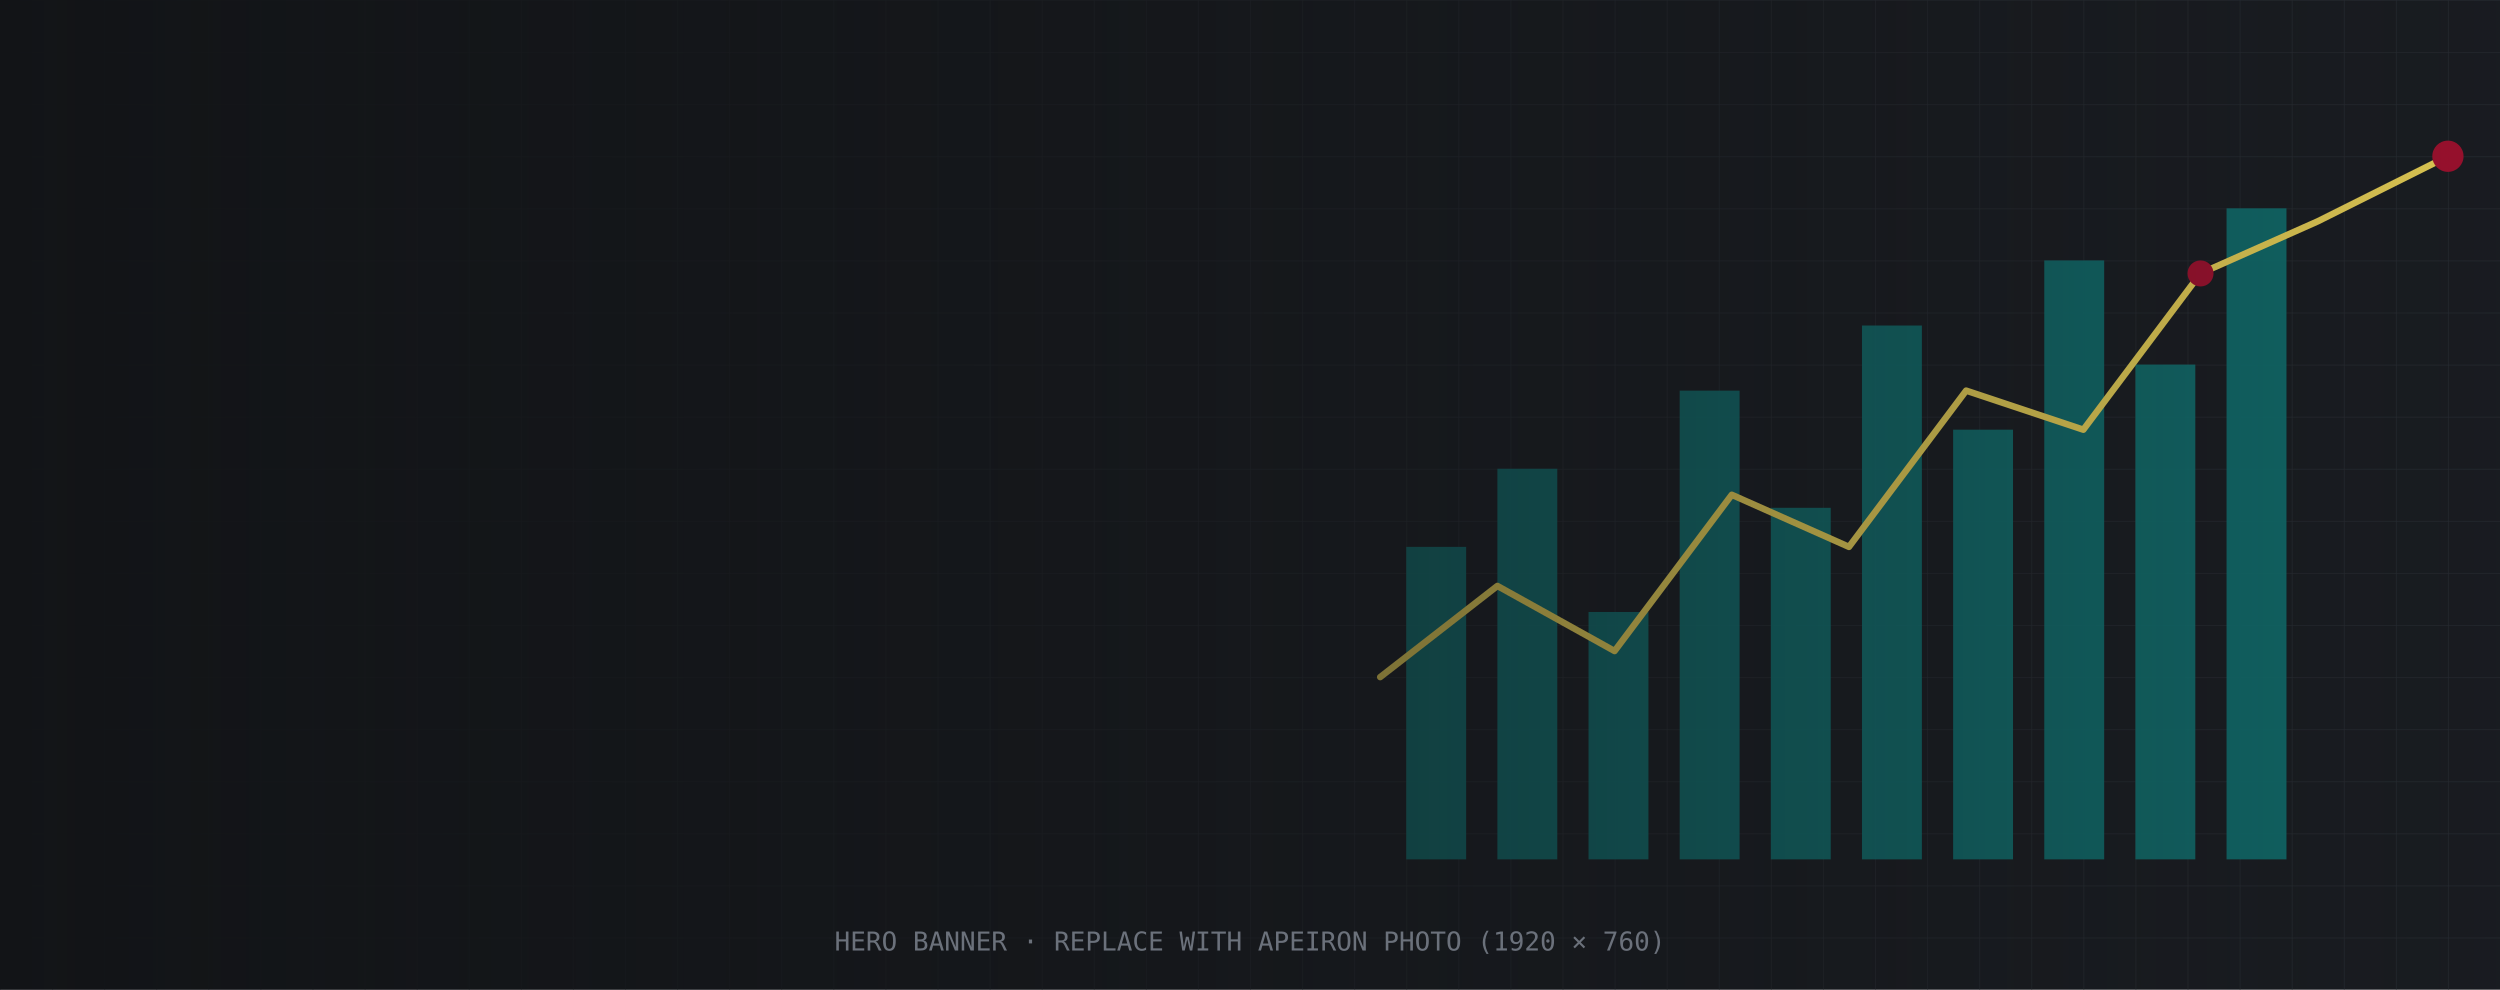
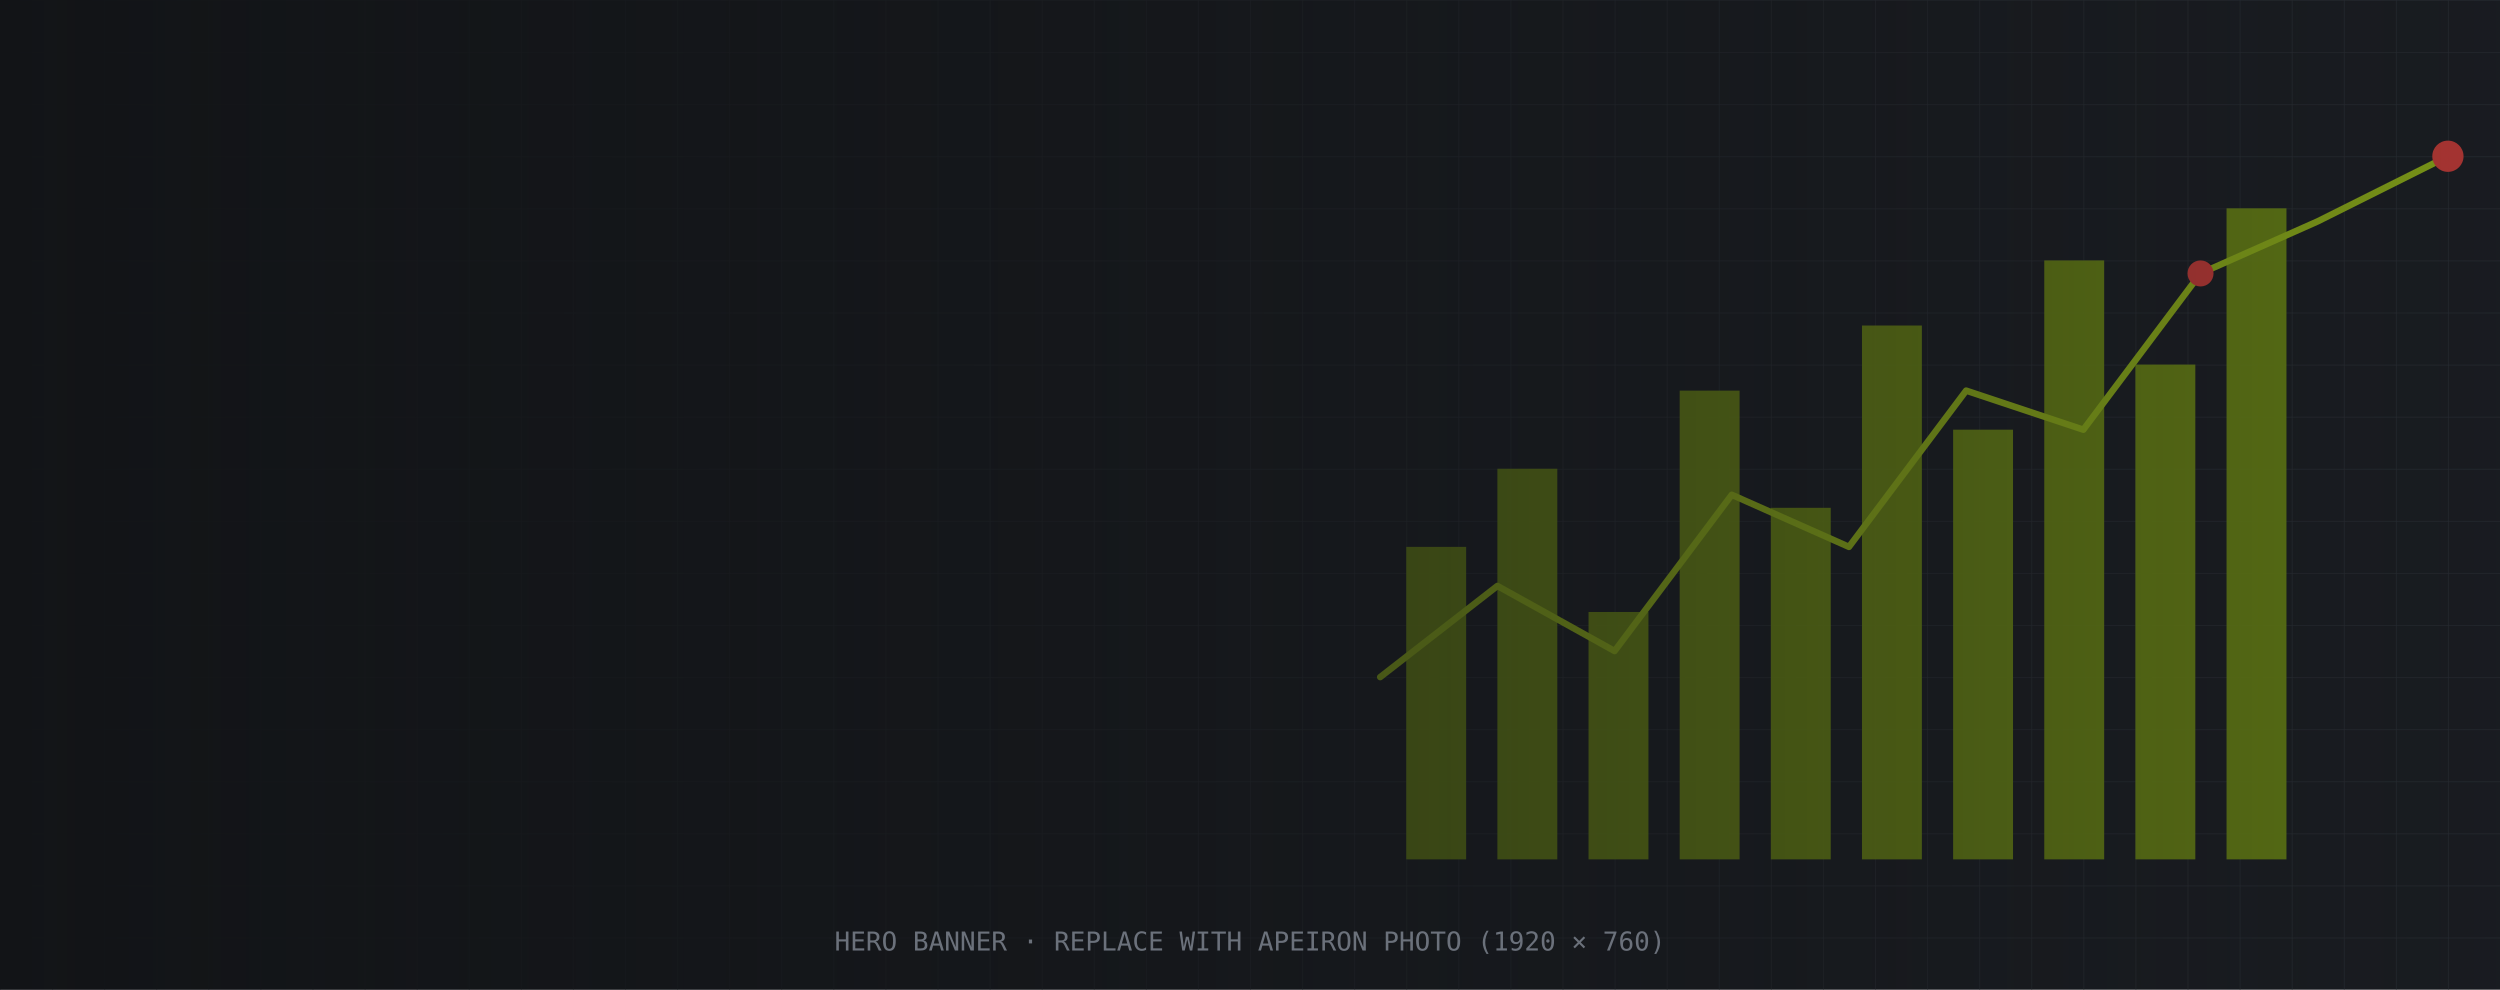
<svg xmlns="http://www.w3.org/2000/svg" viewBox="0 0 1920 760" preserveAspectRatio="xMidYMid slice">
  <defs>
    <pattern id="g" width="40" height="40" patternUnits="userSpaceOnUse">
      <path d="M40 0H0V40" fill="none" stroke="#2A2E35" stroke-width="1" />
    </pattern>
    <linearGradient id="fade" x1="0" x2="1">
      <stop offset="0" stop-color="#121417" stop-opacity="1" />
      <stop offset=".55" stop-color="#121417" stop-opacity=".55" />
      <stop offset="1" stop-color="#121417" stop-opacity=".15" />
    </linearGradient>
  </defs>
  <rect width="1920" height="760" fill="#1A1D22" />
  <rect width="1920" height="760" fill="url(#g)" />
-   <g fill="#0E7C7B" opacity=".9">
+   <g fill="#6E8A12" opacity=".9">
    <rect x="1080" y="420" width="46" height="240" />
    <rect x="1150" y="360" width="46" height="300" />
    <rect x="1220" y="470" width="46" height="190" />
    <rect x="1290" y="300" width="46" height="360" />
    <rect x="1360" y="390" width="46" height="270" />
    <rect x="1430" y="250" width="46" height="410" />
    <rect x="1500" y="330" width="46" height="330" />
    <rect x="1570" y="200" width="46" height="460" />
    <rect x="1640" y="280" width="46" height="380" />
    <rect x="1710" y="160" width="46" height="500" />
  </g>
-   <polyline points="1060,520 1150,450 1240,500 1330,380 1420,420 1510,300 1600,330 1690,210 1780,170 1880,120" fill="none" stroke="#FFE45C" stroke-width="5" stroke-linecap="round" stroke-linejoin="round" />
-   <g fill="#B01030">
+   <polyline points="1060,520 1150,450 1240,500 1330,380 1420,420 1510,300 1600,330 1690,210 1780,170 1880,120" fill="none" stroke="#8AA917" stroke-width="5" stroke-linecap="round" stroke-linejoin="round" />
+   <g fill="#C13A36">
    <circle cx="1690" cy="210" r="10" />
    <circle cx="1880" cy="120" r="12" />
  </g>
  <rect width="1920" height="760" fill="url(#fade)" />
  <text x="960" y="730" text-anchor="middle" font-family="monospace" font-size="20" fill="#6B717B">HERO BANNER · REPLACE WITH APEIRON PHOTO (1920 × 760)</text>
</svg>
